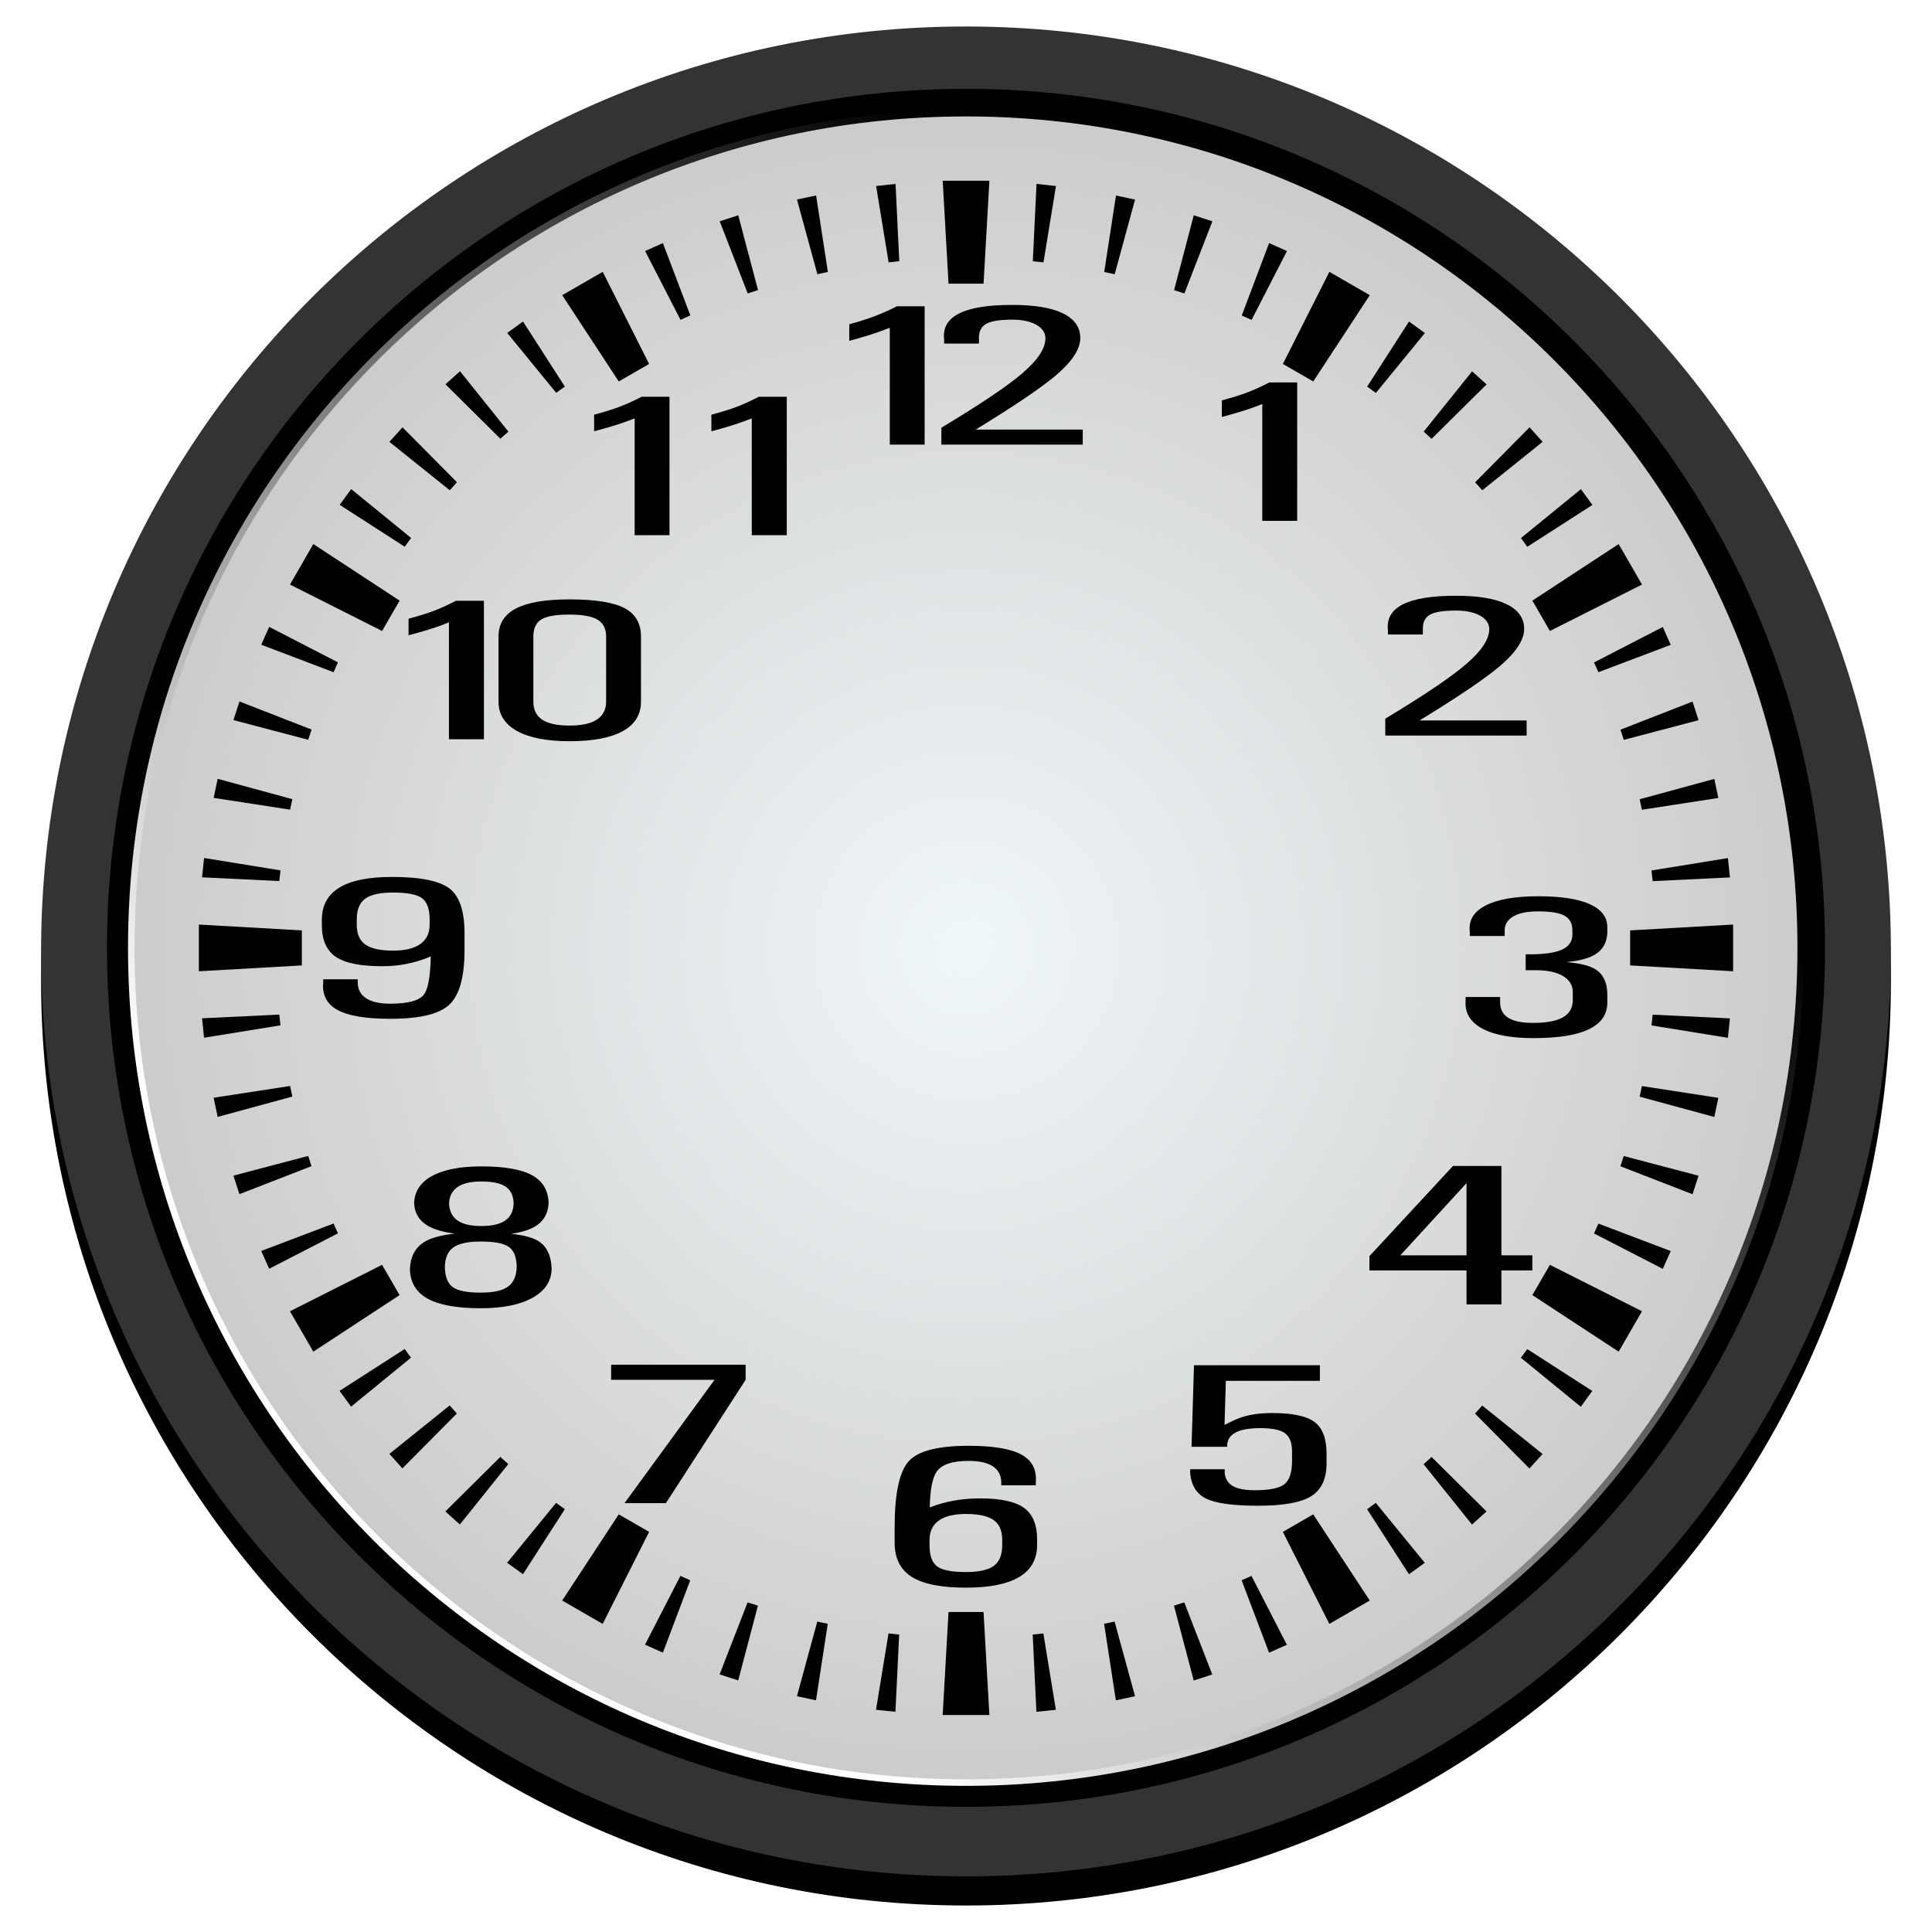
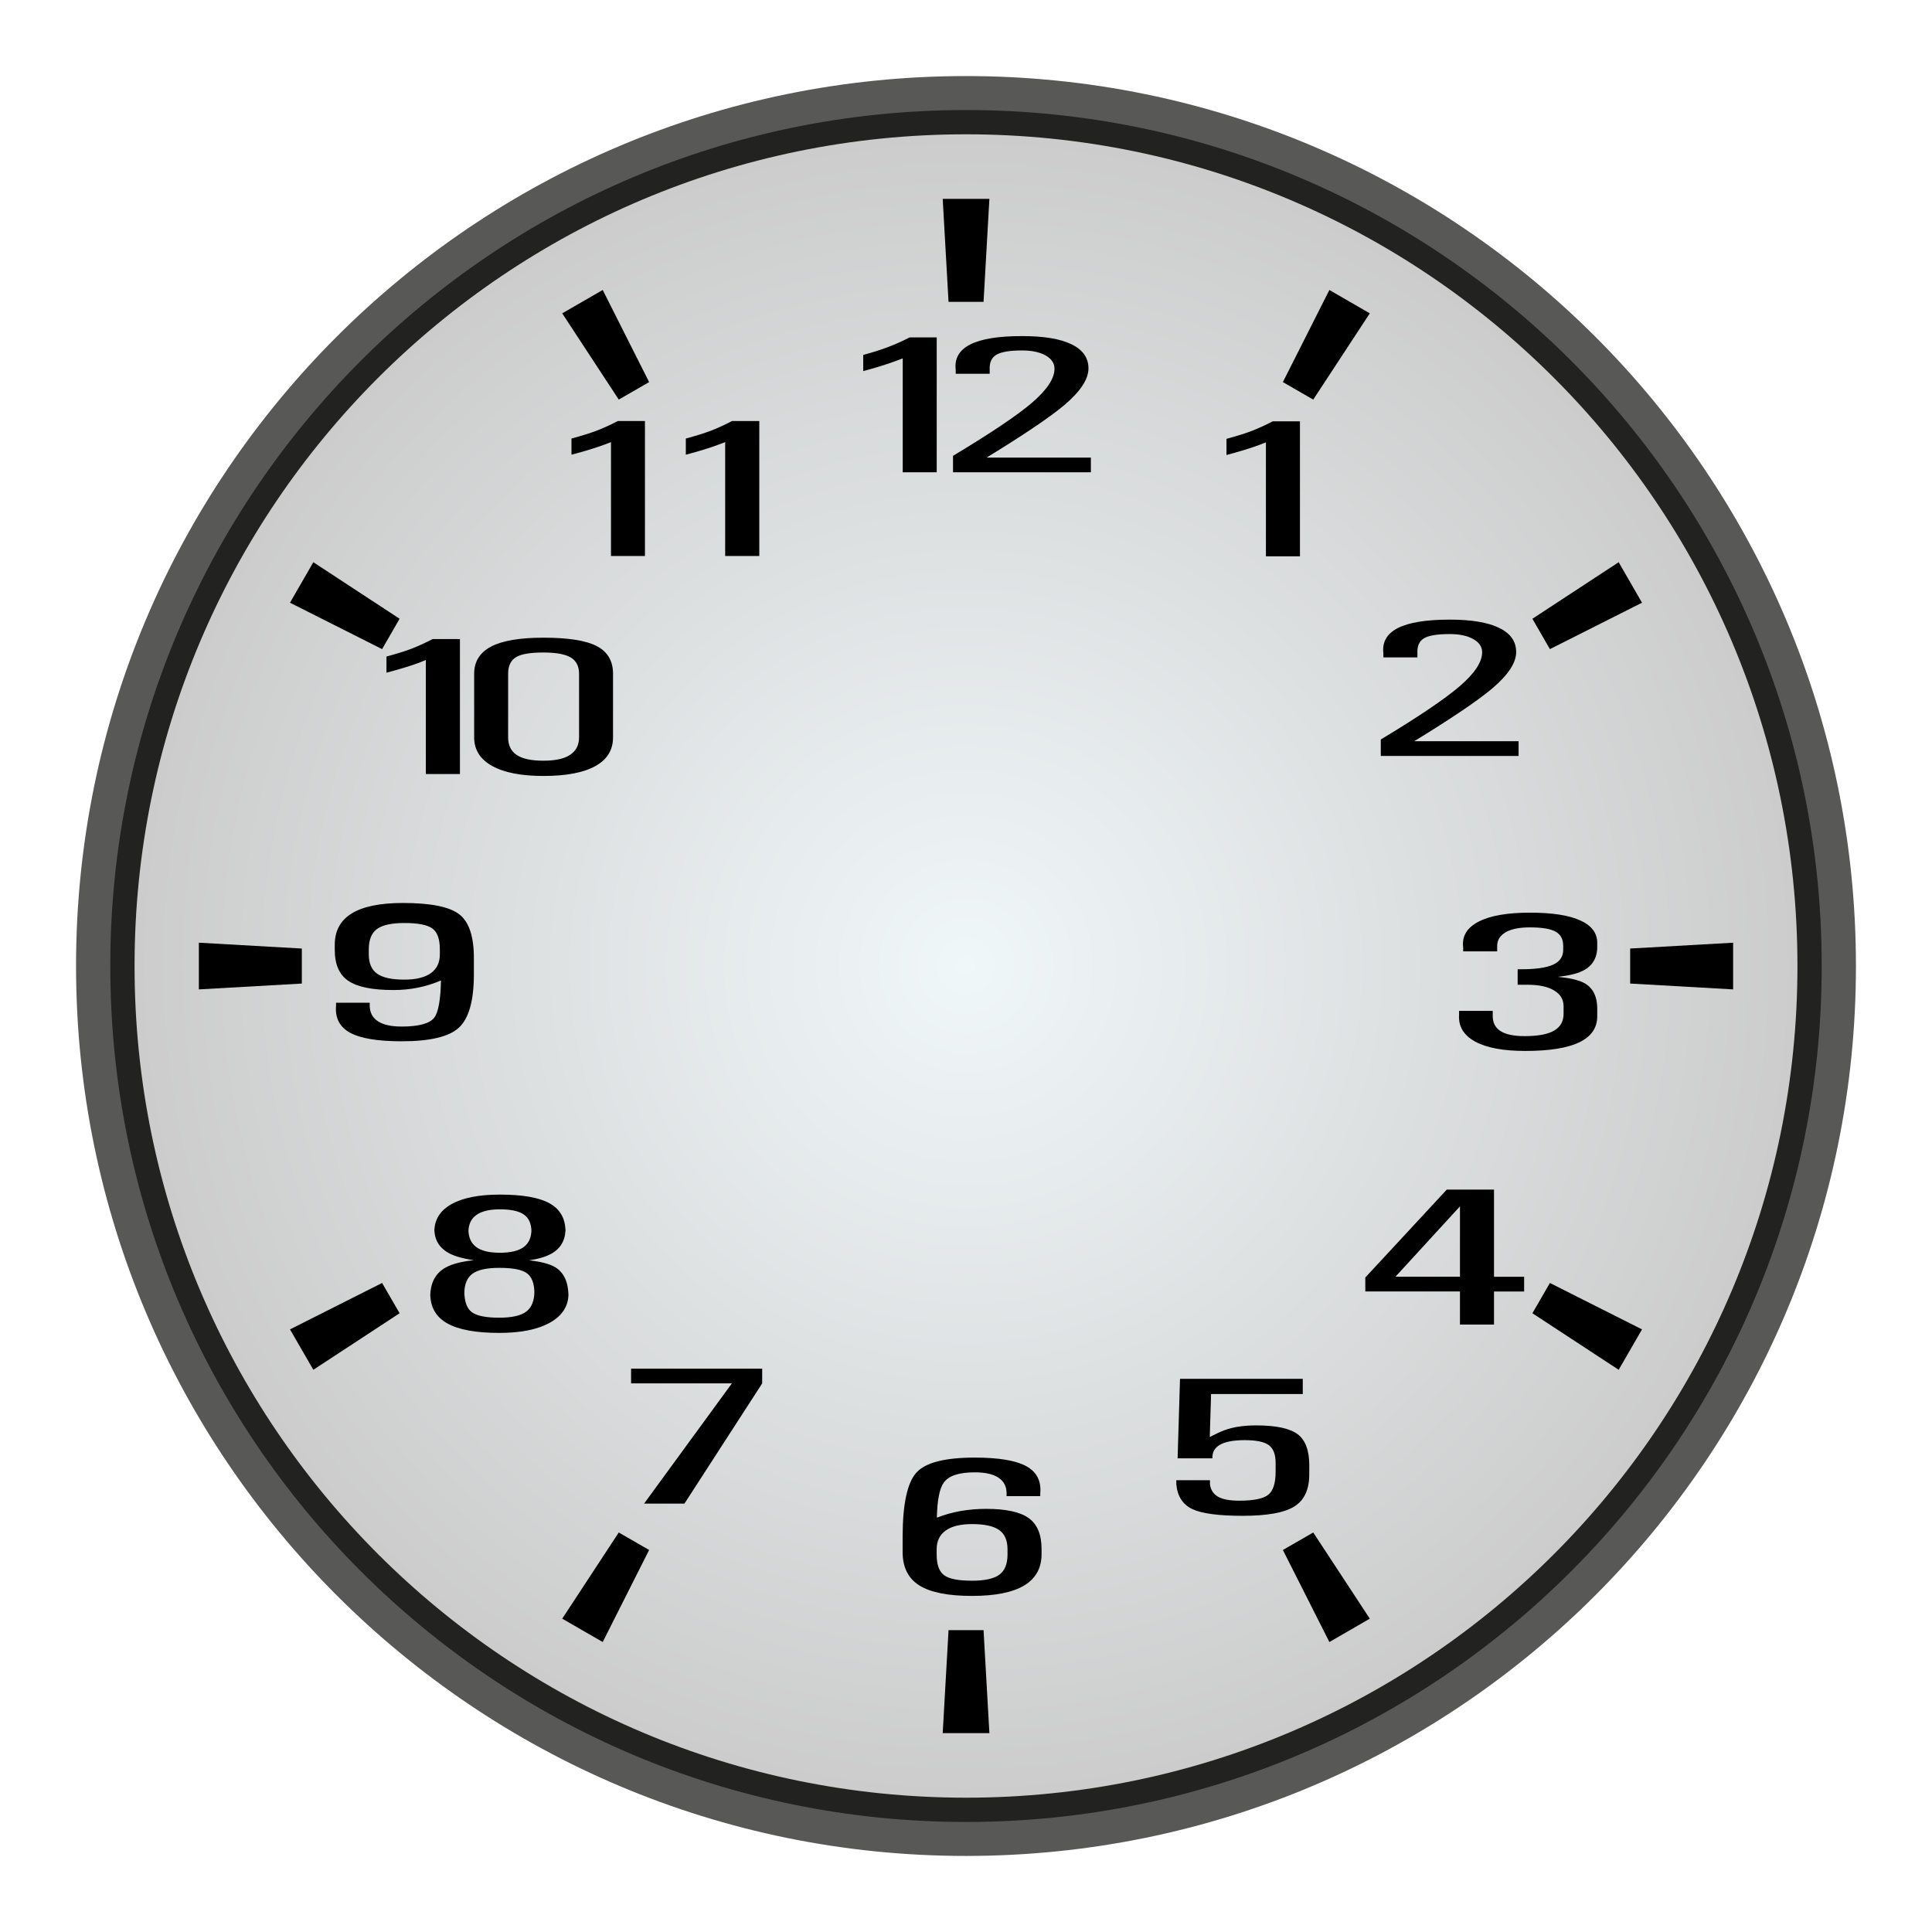
- <svg xmlns="http://www.w3.org/2000/svg" xmlns:xlink="http://www.w3.org/1999/xlink" width="400" height="400" id="svg2" version="1.0">
-   <defs id="defs4">
-     <linearGradient id="linearGradient3357">
-       <stop style="stop-color:#ffffff;stop-opacity:1;" offset="0" id="stop3359" />
-       <stop style="stop-color:#ffffff;stop-opacity:0;" offset="1" id="stop3361" />
-     </linearGradient>
-     <linearGradient id="linearGradient3342">
-       <stop style="stop-color:#ffffff;stop-opacity:1;" offset="0" id="stop3344" />
-       <stop style="stop-color:#ffffff;stop-opacity:0;" offset="1" id="stop3346" />
-     </linearGradient>
-     <linearGradient id="linearGradient3223">
-       <stop style="stop-color:#ffffff;stop-opacity:1;" offset="0" id="stop3225" />
-       <stop style="stop-color:#ffffff;stop-opacity:0;" offset="1" id="stop3227" />
-     </linearGradient>
-     <linearGradient id="linearGradient3961">
-       <stop id="stop3965" offset="0" style="stop-color:#f0f7f9;stop-opacity:1;" />
-       <stop id="stop3963" offset="1" style="stop-color:#cccccc;stop-opacity:1;" />
-     </linearGradient>
-     <linearGradient id="linearGradient3135">
-       <stop style="stop-color:#ffffff;stop-opacity:1;" offset="0" id="stop3137" />
-       <stop style="stop-color:#ffffff;stop-opacity:0;" offset="1" id="stop3139" />
-     </linearGradient>
-     <linearGradient id="linearGradient3121">
-       <stop style="stop-color:#ffffff;stop-opacity:1;" offset="0" id="stop3123" />
-       <stop style="stop-color:#ffffff;stop-opacity:0;" offset="1" id="stop3125" />
-     </linearGradient>
-     <linearGradient xlink:href="#linearGradient3121" id="linearGradient3127" x1="358.932" y1="516.564" x2="261.609" y2="185.899" gradientUnits="userSpaceOnUse" />
-     <linearGradient xlink:href="#linearGradient3135" id="linearGradient3141" x1="289.709" y1="191.532" x2="325.643" y2="295.891" gradientUnits="userSpaceOnUse" />
-     <radialGradient xlink:href="#linearGradient3961" id="radialGradient3967" cx="-485.714" cy="332.362" fx="-485.714" fy="332.362" r="262.857" gradientUnits="userSpaceOnUse" />
-     <radialGradient xlink:href="#linearGradient3961" id="radialGradient4039" gradientUnits="userSpaceOnUse" cx="-485.714" cy="332.362" fx="-485.714" fy="332.362" r="262.857" />
-     <linearGradient xlink:href="#linearGradient3135" id="linearGradient4041" gradientUnits="userSpaceOnUse" x1="289.709" y1="191.532" x2="325.643" y2="295.891" />
-     <linearGradient xlink:href="#linearGradient3121" id="linearGradient4043" gradientUnits="userSpaceOnUse" x1="358.932" y1="516.564" x2="261.609" y2="185.899" />
-     <linearGradient xlink:href="#linearGradient3223" id="linearGradient3229" x1="-485.714" y1="614.711" x2="-221.357" y2="332.362" gradientUnits="userSpaceOnUse" />
-     <radialGradient xlink:href="#linearGradient3357" id="radialGradient3401" gradientUnits="userSpaceOnUse" gradientTransform="matrix(-0.9921852,0.1247736,-7.5182612e-2,-0.5978435,-502.1992,415.8805)" cx="-260.009" cy="219.208" fx="-260.009" fy="219.208" r="37.016" />
-     <radialGradient xlink:href="#linearGradient3342" id="radialGradient3405" cx="-257.143" cy="352.996" fx="-257.143" fy="352.996" r="52.319" gradientUnits="userSpaceOnUse" gradientTransform="matrix(1.635702,-1.4126707e-2,8.6361586e-3,0.9999627,160.4177,-3.619418)" />
-     <linearGradient xlink:href="#linearGradient3223" id="linearGradient3457" gradientUnits="userSpaceOnUse" x1="-485.714" y1="614.711" x2="-221.357" y2="332.362" />
-     <radialGradient xlink:href="#linearGradient3961" id="radialGradient3459" gradientUnits="userSpaceOnUse" cx="-485.714" cy="332.362" fx="-485.714" fy="332.362" r="262.857" />
-     <radialGradient xlink:href="#linearGradient3342" id="radialGradient3461" gradientUnits="userSpaceOnUse" gradientTransform="matrix(1.635702,-1.4126707e-2,8.6361586e-3,0.9999627,160.4177,-3.619418)" cx="-257.143" cy="352.996" fx="-257.143" fy="352.996" r="52.319" />
-     <radialGradient xlink:href="#linearGradient3357" id="radialGradient3463" gradientUnits="userSpaceOnUse" gradientTransform="matrix(-0.9921852,0.1247736,-7.5182612e-2,-0.5978435,-502.1992,415.8805)" cx="-260.009" cy="219.208" fx="-260.009" fy="219.208" r="37.016" />
-     <linearGradient xlink:href="#linearGradient3135" id="linearGradient3465" gradientUnits="userSpaceOnUse" x1="289.709" y1="191.532" x2="325.643" y2="295.891" />
-     <linearGradient xlink:href="#linearGradient3121" id="linearGradient3467" gradientUnits="userSpaceOnUse" x1="358.932" y1="516.564" x2="261.609" y2="185.899" />
-     <linearGradient xlink:href="#linearGradient3223" id="linearGradient2582" gradientUnits="userSpaceOnUse" x1="-485.714" y1="614.711" x2="-221.357" y2="332.362" />
-     <radialGradient xlink:href="#linearGradient3961" id="radialGradient2584" gradientUnits="userSpaceOnUse" cx="-485.714" cy="332.362" fx="-485.714" fy="332.362" r="262.857" />
-     <radialGradient xlink:href="#linearGradient3342" id="radialGradient2586" gradientUnits="userSpaceOnUse" gradientTransform="matrix(1.635702,-1.4126707e-2,8.6361586e-3,0.9999627,160.4177,-3.619418)" cx="-257.143" cy="352.996" fx="-257.143" fy="352.996" r="52.319" />
-     <radialGradient xlink:href="#linearGradient3357" id="radialGradient2588" gradientUnits="userSpaceOnUse" gradientTransform="matrix(-0.9921852,0.1247736,-7.5182612e-2,-0.5978435,-502.1992,415.8805)" cx="-260.009" cy="219.208" fx="-260.009" fy="219.208" r="37.016" />
-     <linearGradient xlink:href="#linearGradient3135" id="linearGradient2594" gradientUnits="userSpaceOnUse" x1="289.709" y1="191.532" x2="325.643" y2="295.891" />
-     <linearGradient xlink:href="#linearGradient3121" id="linearGradient2596" gradientUnits="userSpaceOnUse" x1="358.932" y1="516.564" x2="261.609" y2="185.899" />
-     <linearGradient xlink:href="#linearGradient3223" id="linearGradient2640" gradientUnits="userSpaceOnUse" x1="-485.714" y1="614.711" x2="-221.357" y2="332.362" />
-     <radialGradient xlink:href="#linearGradient3961" id="radialGradient2642" gradientUnits="userSpaceOnUse" cx="-485.714" cy="332.362" fx="-485.714" fy="332.362" r="262.857" />
-     <linearGradient xlink:href="#linearGradient3135" id="linearGradient2648" gradientUnits="userSpaceOnUse" x1="289.709" y1="191.532" x2="325.643" y2="295.891" />
-     <linearGradient xlink:href="#linearGradient3121" id="linearGradient2650" gradientUnits="userSpaceOnUse" x1="358.932" y1="516.564" x2="261.609" y2="185.899" />
-   </defs>
-   <g id="layer1" transform="translate(-278.3359,-412.89)" style="display:inline">
-     <path transform="matrix(0.7285133,0,0,0.7285133,832.1852,373.7786)" d="m -222.857,332.362 c 0,145.172 -117.685,262.857 -262.857,262.857 -145.172,0 -262.857,-117.685 -262.857,-262.857 0,-145.172 117.685,-262.857 262.857,-262.857 145.172,0 262.857,117.685 262.857,262.857 z" id="path3243" style="fill:#000000;fill-opacity:1;fill-rule:evenodd;stroke:none;stroke-width:3;marker:none;visibility:visible;display:inline;overflow:visible;filter:url(#filter3249);enable-background:accumulate" />
-     <path style="fill:#333333;fill-opacity:1;fill-rule:evenodd;stroke:none;stroke-width:3;marker:none;visibility:visible;display:inline;overflow:visible;enable-background:accumulate" id="path3951" d="m -222.857,332.362 c 0,145.172 -117.685,262.857 -262.857,262.857 -145.172,0 -262.857,-117.685 -262.857,-262.857 0,-145.172 117.685,-262.857 262.857,-262.857 145.172,0 262.857,117.685 262.857,262.857 z" transform="matrix(0.7285133,0,0,0.7285133,832.1852,367.7409)" />
-     <path transform="matrix(0.676594,0,0,0.676594,806.9673,384.2592)" d="m -222.857,332.362 c 0,145.172 -117.685,262.857 -262.857,262.857 -145.172,0 -262.857,-117.685 -262.857,-262.857 0,-145.172 117.685,-262.857 262.857,-262.857 145.172,0 262.857,117.685 262.857,262.857 z" id="path3949" style="fill:#000000;fill-opacity:1;fill-rule:evenodd;stroke:none;stroke-width:3;marker:none;visibility:visible;display:inline;overflow:visible;filter:url(#filter3957);enable-background:accumulate" />
-     <path transform="matrix(0.6548818,0,0,0.6548818,796.4216,391.4794)" d="m -222.857,332.362 c 0,145.172 -117.685,262.857 -262.857,262.857 -145.172,0 -262.857,-117.685 -262.857,-262.857 0,-145.172 117.685,-262.857 262.857,-262.857 145.172,0 262.857,117.685 262.857,262.857 z" id="path2451" style="fill:none;stroke:url(#linearGradient2640);stroke-width:4.141;stroke-linecap:round;stroke-linejoin:miter;stroke-miterlimit:4;stroke-opacity:1;stroke-dasharray:none;stroke-dashoffset:0;marker:none;visibility:visible;display:inline;overflow:visible;filter:url(#filter3239);enable-background:accumulate" />
-     <path style="fill:url(#radialGradient2642);fill-opacity:1;fill-rule:evenodd;stroke:none;stroke-width:3;marker:none;visibility:visible;display:inline;overflow:visible;enable-background:accumulate" id="path2383" d="m -222.857,332.362 c 0,145.172 -117.685,262.857 -262.857,262.857 -145.172,0 -262.857,-117.685 -262.857,-262.857 0,-145.172 117.685,-262.857 262.857,-262.857 145.172,0 262.857,117.685 262.857,262.857 z" transform="matrix(0.6548818,0,0,0.6548818,796.4216,391.4794)" />
-     <path style="fill:#000000;fill-opacity:1;fill-rule:evenodd;stroke:none" d="m 473.512,450.307 1.208,21.318 7.251,0 1.208,-21.318 -9.668,0 z m -9.762,0.661 -4.022,0.434 2.587,15.804 2.209,-0.227 -0.774,-16.012 z m 29.191,0 -0.774,16.012 2.209,0.227 2.587,-15.804 -4.022,-0.434 z m -45.638,2.398 -3.965,0.831 4.23,15.464 2.171,-0.472 -2.436,-15.823 z m 62.084,0 -2.436,15.842 2.171,0.453 4.211,-15.445 -3.946,-0.85 z m -78.209,4.097 -3.833,1.246 5.797,14.936 2.134,-0.699 -4.097,-15.483 z m 94.315,0 -4.078,15.502 2.134,0.68 5.797,-14.936 -3.852,-1.246 z m -109.911,5.759 -3.682,1.643 7.326,14.237 2.039,-0.906 -5.683,-14.973 z m 125.508,0 -5.665,14.992 2.039,0.906 7.326,-14.256 -3.701,-1.643 z m -137.97,5.948 -8.384,4.834 11.707,17.862 6.288,-3.625 -9.611,-19.071 z m 150.451,0 -9.63,19.071 6.288,3.625 11.707,-17.862 -8.365,-4.834 z m -166.954,10.291 -3.267,2.36 10.14,12.405 1.794,-1.303 -8.667,-13.463 z m 183.437,0 -8.667,13.482 1.813,1.303 10.14,-12.405 -3.285,-2.379 z m -196.485,10.291 -3.002,2.7 11.367,11.272 1.662,-1.473 -10.026,-12.5 z m 209.551,0.019 -10.026,12.481 1.643,1.492 11.386,-11.272 -3.002,-2.7 z m -221.447,11.593 -2.719,3.002 12.5,10.026 1.492,-1.662 -11.272,-11.367 z m 233.342,0 -11.272,11.386 1.492,1.643 12.481,-10.026 -2.7,-3.002 z m -243.973,12.783 -2.379,3.267 13.463,8.667 1.322,-1.813 -12.405,-10.121 z m 254.603,0.019 -12.405,10.121 1.303,1.813 13.482,-8.667 -2.379,-3.267 z m -262.439,11.367 -4.834,8.384 19.071,9.611 3.625,-6.288 -17.862,-11.707 z m 270.256,0 -17.862,11.707 3.625,6.288 19.071,-9.611 -4.834,-8.384 z m -279.395,17.145 -1.643,3.701 14.973,5.683 0.906,-2.039 -14.237,-7.345 z m 288.534,0.019 -14.237,7.345 0.906,2.02 14.973,-5.665 -1.643,-3.701 z m -294.689,15.427 -1.246,3.852 15.483,4.078 0.699,-2.115 -14.936,-5.816 z m 300.845,0.019 -14.917,5.816 0.68,2.115 15.483,-4.078 -1.246,-3.852 z m -305.358,15.993 -0.831,3.946 15.823,2.436 0.472,-2.171 -15.464,-4.211 z m 309.87,0.019 -15.464,4.211 0.472,2.171 15.823,-2.436 -0.831,-3.946 z m -312.684,16.371 -0.415,4.003 15.993,0.774 0.245,-2.209 -15.823,-2.568 z m 315.497,0.019 -15.823,2.568 0.245,2.209 15.993,-0.774 -0.415,-4.003 z m -316.574,13.765 0,9.668 21.318,-1.208 0,-7.251 -21.318,-1.208 z m 317.65,0 -21.318,1.208 0,7.251 21.318,1.208 0,-9.668 z m -300.996,18.636 -15.993,0.774 0.415,4.022 15.823,-2.568 -0.245,-2.228 z m 284.342,0.019 -0.245,2.228 15.823,2.568 0.415,-4.022 -15.993,-0.774 z m -282.114,14.766 -15.823,2.436 0.831,3.965 15.464,-4.211 -0.472,-2.19 z m 279.886,0.019 -0.472,2.19 15.464,4.211 0.831,-3.965 -15.823,-2.436 z m -276.129,14.464 -15.483,4.078 1.246,3.833 14.917,-5.797 -0.68,-2.115 z m 272.371,0.019 -0.699,2.115 14.936,5.797 1.246,-3.833 -15.483,-4.078 z m -267.122,13.973 -14.973,5.683 1.643,3.682 14.237,-7.326 -0.906,-2.039 z m 261.873,0.019 -0.906,2.039 14.237,7.326 1.643,-3.682 -14.973,-5.683 z m -251.828,8.535 -19.071,9.611 4.834,8.365 17.862,-11.707 -3.625,-6.269 z m 241.782,0 -3.625,6.269 17.862,11.707 4.834,-8.365 -19.071,-9.611 z m -237.1,17.428 -13.482,8.667 2.379,3.267 12.405,-10.14 -1.303,-1.794 z m 232.417,0.019 -1.322,1.794 12.405,10.14 2.379,-3.267 -13.463,-8.667 z m -223.108,11.669 -12.481,10.026 2.7,3.002 11.272,-11.367 -1.492,-1.662 z m 213.781,0.019 -1.492,1.662 11.272,11.367 2.719,-3.002 -12.5,-10.026 z m -203.282,10.63 -11.386,11.291 3.002,2.7 10.026,-12.5 -1.643,-1.492 z m 192.803,0.019 -1.662,1.492 10.026,12.5 3.002,-2.719 -11.367,-11.272 z m -181.266,9.498 -10.14,12.405 3.285,2.36 8.667,-13.463 -1.813,-1.303 z m 169.71,0 -1.794,1.322 8.667,13.463 3.267,-2.379 -10.14,-12.405 z m -156.738,2.379 -11.707,17.843 8.384,4.834 9.611,-19.052 -6.288,-3.625 z m 143.785,0 -6.288,3.625 9.63,19.052 8.365,-4.834 -11.707,-17.843 z m -131.021,12.745 -7.326,14.237 3.701,1.643 5.665,-14.973 -2.039,-0.906 z m 118.238,0 -2.039,0.906 5.683,14.992 3.682,-1.643 -7.326,-14.256 z m -104.322,5.476 -5.797,14.917 3.852,1.246 4.078,-15.483 -2.134,-0.68 z m 90.406,0 -2.134,0.68 4.097,15.502 3.833,-1.246 -5.797,-14.936 z m -48.81,2.001 -1.208,21.318 9.668,0 -1.208,-21.318 -7.251,0 z m -27.171,1.983 -4.211,15.445 3.946,0.85 2.436,-15.842 -2.171,-0.453 z m 61.555,0 -2.171,0.453 2.436,15.842 3.965,-0.85 -4.23,-15.445 z m -46.808,2.455 -2.587,15.804 4.022,0.415 0.774,-15.993 -2.209,-0.227 z m 32.061,0 -2.209,0.227 0.774,15.993 4.022,-0.415 -2.587,-15.804 z" id="path2385" />
-     <path style="font-size:57.037px;font-style:normal;font-variant:normal;font-weight:normal;font-stretch:normal;text-align:center;text-anchor:middle;fill:#000000;fill-opacity:1;stroke:none;font-family:Univers Condensed;-inkscape-font-specification:'Univers Condensed,'" d="m 359.152,623.823 c -5.055,0 -8.695,-0.606 -10.92,-1.818 -2.225,-1.212 -3.219,-3.138 -2.982,-5.779 l 0,-0.589 7.148,0 0,0.589 c -3e-5,1.462 0.573,2.573 1.718,3.331 1.145,0.758 2.824,1.137 5.035,1.137 3.712,0 6.042,-0.65 6.99,-1.95 0.843,-1.165 1.303,-3.778 1.382,-7.84 l 0,0 c -3.186,1.368 -6.556,2.045 -10.11,2.031 -4.476,0 -7.668,-0.653 -9.577,-1.96 -1.909,-1.307 -2.863,-3.49 -2.863,-6.551 l 0,-1.097 c -1e-5,-2.965 1.205,-5.186 3.614,-6.662 2.409,-1.476 6.036,-2.214 10.88,-2.214 5.924,5e-5 9.919,0.813 11.986,2.437 2.067,1.625 3.087,4.773 3.061,9.445 l 0,3.433 c -0.026,5.525 -1.093,9.249 -3.199,11.171 -2.08,1.923 -6.135,2.884 -12.164,2.884 l 0,0 z m 8.136,-20.576 c -1e-5,-2.153 -0.527,-3.619 -1.58,-4.397 -1.053,-0.779 -3.041,-1.168 -5.964,-1.168 -2.712,3e-5 -4.647,0.427 -5.806,1.28 -1.158,0.853 -1.738,2.282 -1.738,4.286 l 0,1.097 c -1e-5,1.896 0.592,3.263 1.777,4.103 1.185,0.84 3.107,1.259 5.766,1.259 2.475,0 4.351,-0.457 5.628,-1.371 1.277,-0.914 1.915,-2.244 1.915,-3.991 l 0,-1.097 z" id="text3054" />
-     <path style="font-size:29.281px;font-style:normal;font-variant:normal;font-weight:normal;font-stretch:normal;text-align:center;text-anchor:middle;fill:#000000;fill-opacity:1;stroke:none;font-family:Univers Condensed;-inkscape-font-specification:'Univers Condensed,'" d="m 603.886,605.52 c -3e-5,-1.422 -0.54,-2.434 -1.619,-3.037 -1.08,-0.603 -2.896,-0.904 -5.45,-0.904 -2.317,1e-5 -4.074,0.369 -5.272,1.107 -1.198,0.738 -1.757,1.784 -1.678,3.138 l 0,0.853 -7.227,0 0,-0.853 c -0.29,-2.356 0.796,-4.174 3.258,-5.454 2.462,-1.28 6.115,-1.919 10.959,-1.919 4.66,2e-5 8.201,0.545 10.624,1.635 2.422,1.09 3.633,2.685 3.633,4.783 l 0,0.833 c -3e-5,2.437 -1.066,4.157 -3.199,5.159 -1.211,0.582 -2.949,0.989 -5.213,1.219 l 0,0 c 2.449,0.23 4.252,0.63 5.411,1.198 2.001,0.961 3.001,2.83 3.002,5.606 l 0,1.584 c -3e-5,2.451 -1.27,4.289 -3.811,5.515 -2.541,1.225 -6.365,1.838 -11.473,1.838 -4.66,0 -8.208,-0.664 -10.644,-1.991 -2.435,-1.327 -3.574,-3.216 -3.416,-5.667 l 0,-0.853 7.148,0 0,0.853 c -0.053,1.53 0.481,2.664 1.599,3.402 1.119,0.738 2.85,1.107 5.193,1.107 2.817,0 4.897,-0.389 6.24,-1.168 1.343,-0.779 2.014,-1.974 2.014,-3.585 l 0,-1.584 c -3e-5,-1.435 -0.671,-2.556 -2.014,-3.362 -1.343,-0.806 -3.212,-1.209 -5.608,-1.209 l -2.133,0 0,-3.29 0.75,0 c 3.107,10e-6 5.371,-0.328 6.793,-0.985 1.422,-0.657 2.133,-1.703 2.133,-3.138 l 0,-0.833 z" id="text3058" />
-     <path style="font-size:57.037px;font-style:normal;font-variant:normal;font-weight:normal;font-stretch:normal;text-align:center;text-anchor:middle;fill:#000000;fill-opacity:1;stroke:none;font-family:Univers Condensed;-inkscape-font-specification:'Univers Condensed,'" d="m 487.886,476.021 c -5.003,3e-5 -8.653,0.588 -10.996,1.78 -2.343,1.192 -3.372,2.974 -3.083,5.371 l 0,0.858 7.214,0 0,-0.858 c -0.079,-1.53 0.398,-2.575 1.398,-3.178 1,-0.603 2.807,-0.922 5.466,-0.922 2.054,10e-6 3.726,0.345 4.99,1.049 1.264,0.704 1.907,1.664 1.907,2.828 -10e-6,2.072 -1.576,4.461 -4.735,7.182 -3.16,2.722 -8.782,6.48 -16.812,11.314 l 0,1.748 0,1.748 29.27,0 0,-3.115 -22.151,0 c 7.978,-4.888 13.504,-8.614 16.558,-11.187 3.396,-2.884 5.085,-5.48 5.085,-7.754 -2e-5,-2.248 -1.195,-3.952 -3.591,-5.117 -2.396,-1.178 -5.912,-1.748 -10.519,-1.748 z m -23.867,0.286 c -1.685,0.867 -3.245,1.538 -4.64,2.066 -1.369,0.515 -3.106,1.084 -5.212,1.653 l 0,3.432 c 2.817,-0.745 5.143,-1.484 6.96,-2.161 l 1.43,-0.54 0,24.185 3.623,0 3.591,0 0,-28.634 -5.752,0 z" id="path3256" />
-     <path style="font-size:57.037px;font-style:normal;font-variant:normal;font-weight:normal;font-stretch:normal;text-align:center;text-anchor:middle;fill:#000000;fill-opacity:1;stroke:none;font-family:Univers Condensed;-inkscape-font-specification:'Univers Condensed,'" d="m 478.882,712.225 c 5.055,6e-5 8.695,0.606 10.92,1.818 2.225,1.212 3.219,3.138 2.982,5.779 l 0,0.589 -7.148,0 0,-0.589 c -3e-5,-1.462 -0.573,-2.573 -1.718,-3.331 -1.145,-0.758 -2.824,-1.137 -5.035,-1.137 -3.37,0 -5.569,0.731 -6.595,2.194 -0.895,1.259 -1.382,3.737 -1.461,7.434 l 0,0 c 3.186,-1.246 6.661,-1.869 10.426,-1.869 4.239,0 7.267,0.653 9.084,1.96 1.817,1.307 2.725,3.49 2.725,6.551 l 0,1.097 c -3e-5,2.966 -1.231,5.186 -3.693,6.662 -2.462,1.476 -6.154,2.214 -11.078,2.214 -5.108,0 -8.84,-0.745 -11.196,-2.234 -2.356,-1.49 -3.535,-3.846 -3.535,-7.068 l 0,-3.433 c 0.026,-6.879 1.014,-11.374 2.962,-13.487 1.922,-2.099 6.043,-3.148 12.361,-3.148 l 0,0 z m -8.096,20.576 c -10e-6,2.153 0.527,3.619 1.58,4.397 1.053,0.779 3.028,1.168 5.924,1.168 2.712,0 4.647,-0.427 5.806,-1.28 1.158,-0.853 1.738,-2.282 1.738,-4.286 l 0,-1.097 c -4e-5,-1.896 -0.592,-3.263 -1.777,-4.103 -1.185,-0.84 -3.107,-1.259 -5.766,-1.259 -2.449,8e-5 -4.311,0.457 -5.588,1.371 -1.277,0.914 -1.915,2.244 -1.915,3.991 l 0,1.097 z" id="text3050" />
-     <path style="font-size:57.037px;font-style:normal;font-variant:normal;font-weight:normal;font-stretch:normal;text-align:center;text-anchor:middle;fill:#000000;fill-opacity:1;stroke:none;font-family:Univers Condensed;-inkscape-font-specification:'Univers Condensed,'" d="m 411.194,495.032 c -1.685,0.867 -3.245,1.569 -4.64,2.098 -1.369,0.515 -3.106,1.052 -5.212,1.621 l 0,3.432 c 2.817,-0.745 5.143,-1.452 6.96,-2.129 l 1.43,-0.54 0,24.185 3.623,0 3.591,0 0,-28.666 -5.752,0 z m 24.249,0 c -1.685,0.867 -3.213,1.569 -4.608,2.098 -1.369,0.515 -3.106,1.052 -5.212,1.621 l 0,3.432 c 2.817,-0.745 5.111,-1.452 6.928,-2.129 l 1.43,-0.54 0,24.185 3.623,0 3.623,0 0,-28.666 -5.784,0 z" id="path3310" />
-     <path style="font-size:57.037px;font-style:normal;font-variant:normal;font-weight:normal;font-stretch:normal;text-align:center;text-anchor:middle;fill:#000000;fill-opacity:1;stroke:none;font-family:Univers Condensed;-inkscape-font-specification:'Univers Condensed,'" d="m 396.262,536.988 c -5.003,10e-6 -8.682,0.623 -11.091,1.875 -2.409,1.253 -3.623,3.184 -3.623,5.784 l 0,13.507 c -2e-5,2.627 1.26,4.648 3.814,6.07 2.554,1.422 6.188,2.129 10.901,2.129 4.818,0 8.513,-0.703 11.028,-2.098 2.514,-1.395 3.75,-3.421 3.75,-6.102 l 0,-13.507 c -6e-5,-2.708 -1.147,-4.681 -3.464,-5.879 -2.317,-1.198 -6.101,-1.78 -11.314,-1.78 z m -23.518,0.286 c -1.685,0.867 -3.213,1.569 -4.608,2.098 -1.369,0.515 -3.106,1.052 -5.212,1.621 l 0,3.432 c 2.817,-0.745 5.143,-1.452 6.96,-2.129 l 1.398,-0.572 0,24.217 3.655,0 3.591,0 0,-28.666 -5.784,0 z m 23.518,2.86 c 2.659,2e-5 4.599,0.345 5.784,1.049 1.185,0.704 1.78,1.866 1.78,3.464 l 0,13.507 c -4e-5,1.625 -0.63,2.872 -1.907,3.718 -1.277,0.846 -3.182,1.239 -5.657,1.239 -2.554,0 -4.433,-0.395 -5.657,-1.208 -1.224,-0.812 -1.843,-2.057 -1.843,-3.75 l 0,-13.507 c -2e-5,-1.679 0.579,-2.864 1.684,-3.528 1.106,-0.663 3.025,-0.985 5.816,-0.985 z" id="path3318" />
-     <path style="font-size:29.281px;font-style:normal;font-variant:normal;font-weight:normal;font-stretch:normal;text-align:center;text-anchor:middle;fill:#000000;fill-opacity:1;stroke:none;font-family:Univers Condensed;-inkscape-font-specification:'Univers Condensed,'" d="m 384.176,668.33 0,0 c 2.422,0.271 4.213,0.724 5.371,1.361 2.001,1.097 3.001,3.216 3.002,6.358 l 0,-0.609 c -6e-5,2.6 -1.297,4.634 -3.89,6.104 -2.593,1.469 -6.194,2.204 -10.802,2.204 -4.976,-2e-5 -8.662,-0.677 -11.058,-2.031 -2.396,-1.354 -3.594,-3.446 -3.594,-6.276 l 0,0.609 c 0,-2.938 1.106,-5.01 3.317,-6.215 1.369,-0.745 3.344,-1.253 5.924,-1.523 l 0,0 c -2.106,-0.298 -3.791,-0.758 -5.055,-1.381 -2.212,-1.11 -3.317,-2.871 -3.317,-5.281 l 0,0.569 c 0,-2.505 1.205,-4.438 3.614,-5.799 2.409,-1.361 5.838,-2.041 10.288,-2.041 4.845,3e-5 8.379,0.626 10.604,1.879 2.225,1.253 3.337,3.24 3.337,5.961 l 0,-0.569 c -3e-5,2.41 -1.014,4.177 -3.041,5.301 -1.185,0.65 -2.751,1.11 -4.7,1.381 l 0,0 z m -6.201,-1.605 c 2.291,10e-6 3.982,-0.406 5.075,-1.219 1.093,-0.812 1.639,-2.065 1.639,-3.758 l 0,0.569 c -2e-5,-1.706 -0.527,-2.935 -1.58,-3.687 -1.053,-0.751 -2.765,-1.127 -5.134,-1.127 -2.212,3e-5 -3.877,0.403 -4.996,1.209 -1.119,0.806 -1.678,2.007 -1.678,3.605 l 0,-0.569 c -3e-5,1.693 0.553,2.945 1.659,3.758 1.079,0.812 2.751,1.219 5.016,1.219 l 0,0 z m -0.118,3.209 c -2.686,2e-5 -4.594,0.423 -5.727,1.27 -1.132,0.846 -1.698,2.258 -1.698,4.235 l 0,-0.609 c 0,2.194 0.52,3.69 1.56,4.489 1.04,0.799 2.995,1.198 5.865,1.198 2.686,2e-5 4.601,-0.437 5.746,-1.31 1.145,-0.873 1.718,-2.332 1.718,-4.377 l 0,0.609 c -3e-5,-2.126 -0.527,-3.575 -1.58,-4.347 -1.027,-0.772 -2.988,-1.158 -5.885,-1.158 l 0,0 z" id="text3283" />
-     <path style="font-size:29.281px;font-style:normal;font-variant:normal;font-weight:normal;font-stretch:normal;text-align:center;text-anchor:middle;fill:#000000;fill-opacity:1;stroke:none;font-family:Univers Condensed;-inkscape-font-specification:'Univers Condensed,'" d="m 407.634,724.099 18.641,-25.532 0,0 -21.406,0 0,-3.128 27.843,0 0,1.564 0,1.564 -16.508,25.532 -8.57,0 z" id="text3287" />
-     <path style="font-size:29.281px;font-style:normal;font-variant:normal;font-weight:normal;font-stretch:normal;text-align:center;text-anchor:middle;fill:#000000;fill-opacity:1;stroke:none;font-family:Univers Condensed;-inkscape-font-specification:'Univers Condensed,'" d="m 552.988,715.822 c -3e-5,3.236 -1.06,5.515 -3.179,6.835 -2.12,1.32 -5.773,1.98 -10.959,1.98 -5.134,0 -8.708,-0.481 -10.723,-1.442 -2.014,-0.961 -3.14,-2.715 -3.377,-5.261 l 0,-0.853 7.148,0 0,0.853 c 0.158,1.205 0.731,2.089 1.718,2.651 0.987,0.562 2.482,0.843 4.483,0.843 3.054,0 5.108,-0.416 6.161,-1.249 1.053,-0.833 1.58,-2.454 1.58,-4.865 l 0,-1.909 c -3e-5,-1.801 -0.481,-3.057 -1.442,-3.768 -0.961,-0.711 -2.666,-1.066 -5.114,-1.066 -2.343,10e-6 -4.088,0.322 -5.233,0.965 -1.145,0.643 -1.692,1.608 -1.639,2.894 l -7.385,0 0.513,-16.879 0,0 26.066,0 0,3.23 -19.47,0 0,0 -0.276,9.12 0,0 c 1.237,-0.636 2.264,-1.11 3.081,-1.422 1.843,-0.691 4.094,-1.036 6.753,-1.036 4.213,2e-5 7.148,0.62 8.807,1.859 1.659,1.239 2.488,3.443 2.488,6.611 l 0,1.909 z" id="text3291" />
-     <path style="font-size:29.281px;font-style:normal;font-variant:normal;font-weight:normal;font-stretch:normal;text-align:center;text-anchor:middle;fill:#000000;fill-opacity:1;stroke:none;font-family:Univers Condensed;-inkscape-font-specification:'Univers Condensed,'" d="m 581.963,675.923 -20.102,0 0,-1.483 0,-1.483 17.298,-18.666 5.016,0 5.016,0 0,18.504 0,0 6.398,0 0,3.128 -6.398,0 0,0 0,7.028 -7.227,0 0,-7.028 0,0 z m 0,-3.128 0,0 0,-14.949 0,0 0,0 -13.704,14.949 0,0 13.704,0 z" id="text3295" />
-     <path style="font-size:29.281px;font-style:normal;font-variant:normal;font-weight:normal;font-stretch:normal;text-align:center;text-anchor:middle;fill:#000000;fill-opacity:1;stroke:none;font-family:Univers Condensed;-inkscape-font-specification:'Univers Condensed,'" d="m 593.896,543.118 c -2e-5,2.275 -1.698,4.854 -5.095,7.739 -3.054,2.573 -8.57,6.303 -16.548,11.192 l 0,0 22.156,0 0,3.128 -29.265,0 0,-1.747 0,-1.747 c 8.03,-4.834 13.625,-8.612 16.785,-11.334 3.159,-2.722 4.739,-5.119 4.739,-7.19 0,-1.165 -0.632,-2.099 -1.896,-2.803 -1.264,-0.704 -2.923,-1.056 -4.976,-1.056 -2.659,3e-5 -4.489,0.301 -5.49,0.904 -1.001,0.603 -1.461,1.669 -1.382,3.199 l 0,0.853 -7.227,0 0,-0.853 c -0.29,-2.397 0.737,-4.191 3.08,-5.383 2.343,-1.192 6.016,-1.787 11.019,-1.787 4.608,3e-5 8.109,0.589 10.505,1.767 2.396,1.165 3.594,2.871 3.594,5.119 l 0,0 z" id="text3299" />
-     <path style="font-size:29.281px;font-style:normal;font-variant:normal;font-weight:normal;font-stretch:normal;text-align:center;text-anchor:middle;fill:#000000;fill-opacity:1;stroke:none;font-family:Univers Condensed;-inkscape-font-specification:'Univers Condensed,'" d="m 539.678,520.73 0,-24.191 0,0 -1.422,0.548 c -1.817,0.677 -4.134,1.388 -6.951,2.133 l 0,-3.433 c 2.106,-0.569 3.844,-1.11 5.213,-1.625 1.395,-0.528 2.936,-1.225 4.621,-2.092 l 5.766,0 0,0 0,28.66 0,0 -3.594,0 -3.633,0 0,0 z" id="text3303" />
+ <svg xmlns="http://www.w3.org/2000/svg" version="1.1" id="svg2_copy" x="0px" y="0px" width="400px" height="400px" viewBox="0 0 400 400" enable-background="new 0 0 400 400" xml:space="preserve">
+   <defs>
+ 	
+ 	
+ 		</defs>
+   <g id="layer1_1_" transform="translate(-278.3359,-412.89)">
+     <path id="path3949_2_" fill="#585857" d="   M662.588,612.871c0.041,101.729-82.42,184.229-184.179,184.271c-101.759,0.04-184.284-82.394-184.326-184.123   c0-0.048,0-0.097,0-0.147c-0.021-101.728,82.455-184.212,184.214-184.233s184.269,82.429,184.29,184.158   C662.588,612.821,662.588,612.847,662.588,612.871z" />
+     <path id="path3949_1_" fill="#222221" d="   M655.501,612.872c0.039,97.846-79.25,177.197-177.096,177.237c-97.844,0.039-177.195-79.249-177.235-177.095   c0-0.046,0-0.093,0-0.142c-0.02-97.844,79.283-177.18,177.128-177.2c97.846-0.021,177.182,79.282,177.202,177.127   C655.501,612.824,655.501,612.848,655.501,612.872z" />
+     <radialGradient id="path2383_2_" cx="-143.231" cy="395.329" r="262.897" gradientTransform="matrix(0.6549 0 0 -0.6549 572.1354 871.7828)" gradientUnits="userSpaceOnUse">
+       <stop offset="0" style="stop-color:#F0F7F9" />
+       <stop offset="1" style="stop-color:#CCCCCC" />
+     </radialGradient>
+     <path id="path2383_1_" fill="url(#path2383_2_)" d="   M650.477,612.873c0.037,95.071-77.001,172.171-172.072,172.209c-95.07,0.038-172.171-77.001-172.209-172.071   c0-0.046,0-0.092,0-0.138c-0.02-95.07,77.034-172.156,172.104-172.176c95.071-0.02,172.156,77.034,172.177,172.104   C650.477,612.826,650.477,612.85,650.477,612.873L650.477,612.873z" />
+     <path id="path2385_1_" d="M473.512,454.065l1.208,21.317h7.25l1.209-21.317H473.512z    M403.121,472.928l-8.384,4.834l11.707,17.862l6.287-3.625L403.121,472.928z M553.57,472.928l-9.629,19.071l6.287,3.625   l11.707-17.862L553.57,472.928z M343.209,529.29l-4.834,8.384l19.07,9.611l3.626-6.288L343.209,529.29L343.209,529.29z    M613.465,529.29l-17.863,11.707l3.625,6.288l19.072-9.611L613.465,529.29z M319.511,608.066v9.668l21.317-1.209v-7.25   L319.511,608.066L319.511,608.066z M637.16,608.066l-21.316,1.208v7.25l21.316,1.209V608.066L637.16,608.066z M357.445,678.515   l-19.07,9.609l4.834,8.365l17.862-11.707L357.445,678.515L357.445,678.515z M599.227,678.515l-3.625,6.268l17.863,11.707   l4.834-8.365L599.227,678.515z M406.444,730.175l-11.707,17.844l8.384,4.834l9.61-19.053L406.444,730.175L406.444,730.175z    M550.229,730.175l-6.287,3.625l9.629,19.053l8.365-4.834L550.229,730.175z M474.72,750.398l-1.208,21.316h9.667l-1.209-21.316   H474.72z" />
+     <g id="g2533_1_" transform="matrix(1.320655,0,0,1.320655,-86.61286,-130.4933)">
+       <path id="text3054_1_" d="M339.288,574.693c-3.733,0-6.42-0.447-8.063-1.34    c-1.642-0.896-2.376-2.319-2.202-4.268v-0.435h5.278v0.435c0,1.08,0.423,1.899,1.269,2.459c0.846,0.559,2.085,0.839,3.718,0.839    c2.74,0,4.461-0.478,5.16-1.439c0.623-0.859,0.963-2.788,1.02-5.787l0,0c-2.351,1.009-4.839,1.508-7.464,1.5    c-3.304,0-5.661-0.482-7.071-1.448c-1.409-0.964-2.113-2.577-2.113-4.836v-0.809c0-2.19,0.889-3.83,2.668-4.92    c1.778-1.089,4.455-1.634,8.032-1.634c4.375,0,7.324,0.6,8.85,1.799c1.526,1.2,2.279,3.525,2.26,6.973v2.534    c-0.019,4.079-0.806,6.828-2.361,8.248c-1.536,1.42-4.529,2.13-8.981,2.13l0,0V574.693z M345.293,560.26    c0-1.59-0.389-2.672-1.167-3.247c-0.777-0.575-2.245-0.863-4.402-0.863c-2.002,0-3.431,0.315-4.287,0.945    c-0.855,0.629-1.282,1.685-1.282,3.164v0.809c0,1.4,0.437,2.409,1.312,3.028c0.875,0.621,2.294,0.93,4.257,0.93    c1.827,0,3.211-0.337,4.155-1.012c0.943-0.676,1.414-1.658,1.414-2.947V560.26L345.293,560.26z" />
+       <path id="text3058_1_" d="M521.404,559.744c0-1.049-0.398-1.797-1.195-2.242    c-0.796-0.445-2.138-0.667-4.024-0.667c-1.709,0-3.007,0.272-3.891,0.817c-0.885,0.545-1.298,1.317-1.24,2.317v0.63h-5.334v-0.63    c-0.215-1.74,0.588-3.081,2.405-4.026c1.817-0.944,4.513-1.417,8.089-1.417c3.441,0,6.055,0.402,7.843,1.207    c1.788,0.804,2.682,1.982,2.682,3.531v0.615c0,1.799-0.787,3.069-2.361,3.809c-0.895,0.429-2.178,0.729-3.849,0.899l0,0    c1.808,0.17,3.14,0.466,3.994,0.884c1.477,0.71,2.216,2.09,2.216,4.14v1.168c0,1.81-0.938,3.168-2.813,4.073    c-1.875,0.904-4.699,1.355-8.469,1.355c-3.441,0-6.06-0.488-7.858-1.469c-1.798-0.979-2.638-2.374-2.521-4.182v-0.63h5.277v0.63    c-0.04,1.13,0.354,1.967,1.18,2.511c0.827,0.544,2.105,0.816,3.833,0.816c2.081,0,3.616-0.285,4.608-0.862    c0.991-0.574,1.486-1.457,1.486-2.646v-1.17c0-1.06-0.495-1.887-1.486-2.482c-0.992-0.595-2.371-0.892-4.139-0.892h-1.575v-2.43    h0.554c2.294,0,3.965-0.242,5.014-0.727c1.05-0.485,1.574-1.257,1.574-2.317V559.744L521.404,559.744z" />
+       <path id="path3256_1_" d="M436.56,464.138c-3.691,0-6.387,0.434-8.116,1.314    c-1.73,0.88-2.49,2.196-2.276,3.966v0.633h5.326v-0.633c-0.058-1.13,0.295-1.902,1.034-2.347c0.738-0.445,2.072-0.68,4.033-0.68    c1.518,0,2.752,0.254,3.686,0.774c0.933,0.52,1.406,1.229,1.406,2.089c0,1.53-1.163,3.293-3.495,5.302    c-2.333,2.01-6.484,4.784-12.413,8.354v1.29v1.291h21.61v-2.3H431c5.89-3.609,9.97-6.36,12.224-8.259    c2.507-2.13,3.755-4.046,3.755-5.726c0-1.659-0.882-2.918-2.651-3.778C442.559,464.559,439.963,464.138,436.56,464.138z     M418.94,464.349c-1.244,0.64-2.396,1.136-3.427,1.525c-1.009,0.379-2.292,0.8-3.847,1.22v2.533    c2.081-0.55,3.797-1.096,5.138-1.595l1.057-0.399v17.856h2.675h2.652v-21.141H418.94z" />
+       <path id="text3050_1_" d="M429.157,639.957c3.731,0,6.42,0.448,8.062,1.343    c1.644,0.893,2.376,2.317,2.201,4.267v0.435h-5.277v-0.435c0-1.078-0.422-1.9-1.267-2.459c-0.845-0.561-2.085-0.84-3.718-0.84    c-2.488,0-4.111,0.538-4.869,1.619c-0.661,0.93-1.02,2.76-1.079,5.488l0,0c2.352-0.918,4.917-1.38,7.698-1.38    c3.129,0,5.364,0.482,6.705,1.448c1.341,0.964,2.011,2.576,2.011,4.836v0.809c0,2.189-0.907,3.829-2.725,4.92    c-1.817,1.088-4.545,1.634-8.178,1.634c-3.771,0-6.526-0.55-8.267-1.65c-1.738-1.1-2.61-2.839-2.61-5.218v-2.535    c0.02-5.079,0.748-8.397,2.187-9.957C421.449,640.732,424.492,639.957,429.157,639.957L429.157,639.957L429.157,639.957z     M423.179,655.149c0,1.59,0.39,2.672,1.166,3.246c0.777,0.575,2.235,0.864,4.375,0.864c2.001,0,3.43-0.315,4.286-0.945    c0.856-0.63,1.282-1.686,1.282-3.165v-0.809c0-1.399-0.437-2.409-1.311-3.03c-0.876-0.618-2.294-0.929-4.257-0.929    c-1.808,0-3.184,0.337-4.126,1.012c-0.944,0.674-1.415,1.659-1.415,2.948V655.149L423.179,655.149z" />
+       <path id="path3310_1_" d="M373.202,477.455c-1.244,0.639-2.394,1.158-3.425,1.548    c-1.01,0.38-2.292,0.778-3.847,1.197v2.534c2.079-0.549,3.796-1.072,5.138-1.573l1.055-0.398v17.854h2.675h2.651v-21.162H373.202    L373.202,477.455z M391.104,477.455c-1.244,0.639-2.372,1.158-3.401,1.548c-1.012,0.38-2.293,0.778-3.849,1.197v2.534    c2.08-0.549,3.773-1.072,5.116-1.573l1.055-0.398v17.854h2.675h2.675v-21.162H391.104z" />
+       <path id="path3318_1_" d="M361.535,511.42c-3.693,0-6.41,0.459-8.188,1.384    c-1.778,0.925-2.674,2.351-2.674,4.27v9.971c0,1.939,0.929,3.431,2.814,4.481c1.885,1.05,4.568,1.572,8.047,1.572    c3.557,0,6.284-0.519,8.141-1.548c1.855-1.029,2.769-2.525,2.769-4.504v-9.971c0-1.999-0.847-3.456-2.559-4.34    C368.176,511.85,365.383,511.42,361.535,511.42L361.535,511.42z M344.174,511.631c-1.244,0.64-2.371,1.159-3.401,1.549    c-1.012,0.38-2.293,0.777-3.848,1.196v2.534c2.079-0.55,3.796-1.072,5.138-1.572l1.033-0.422v17.877h2.698h2.65v-21.162H344.174    L344.174,511.631z M361.535,513.743c1.963,0,3.394,0.254,4.27,0.774c0.875,0.52,1.314,1.378,1.314,2.557v9.971    c0,1.199-0.465,2.119-1.409,2.745c-0.941,0.625-2.348,0.915-4.175,0.915c-1.886,0-3.271-0.291-4.176-0.891    c-0.904-0.599-1.361-1.519-1.361-2.768v-9.971c0-1.24,0.427-2.114,1.244-2.604C358.058,513.981,359.475,513.743,361.535,513.743    L361.535,513.743z" />
+       <path id="text3283_1_" d="M359.276,609.029L359.276,609.029c1.789,0.2,3.11,0.534,3.966,1.004    c1.477,0.809,2.215,2.375,2.215,4.694v-0.451c0,1.921-0.957,3.424-2.872,4.506c-1.914,1.086-4.573,1.628-7.974,1.628    c-3.673,0-6.395-0.5-8.163-1.5c-1.77-1.001-2.655-2.545-2.655-4.635v0.451c0-2.17,0.816-3.699,2.451-4.588    c1.009-0.552,2.467-0.924,4.373-1.124l0,0c-1.556-0.222-2.8-0.562-3.733-1.02c-1.633-0.821-2.449-2.121-2.449-3.9v0.422    c0-1.85,0.89-3.279,2.668-4.283c1.779-1.004,4.311-1.507,7.594-1.507c3.577,0,6.187,0.461,7.828,1.387    c1.643,0.924,2.465,2.393,2.465,4.403v-0.422c0,1.779-0.748,3.083-2.245,3.915C361.871,608.489,360.714,608.829,359.276,609.029    L359.276,609.029z M354.698,607.844c1.692,0,2.94-0.3,3.748-0.899c0.807-0.6,1.21-1.525,1.21-2.774v0.419    c0-1.257-0.389-2.167-1.167-2.72c-0.778-0.556-2.041-0.834-3.79-0.834c-1.631,0-2.861,0.299-3.687,0.893    c-0.827,0.596-1.239,1.483-1.239,2.661v-0.419c0,1.25,0.407,2.174,1.224,2.774C351.792,607.544,353.027,607.844,354.698,607.844    L354.698,607.844z M354.611,610.212c-1.982,0-3.392,0.314-4.228,0.939c-0.836,0.623-1.253,1.665-1.253,3.125v-0.448    c0,1.619,0.385,2.724,1.152,3.313c0.768,0.59,2.211,0.884,4.329,0.884c1.982,0,3.396-0.322,4.242-0.967    c0.845-0.643,1.268-1.721,1.268-3.23v0.448c0-1.571-0.388-2.637-1.165-3.209C358.197,610.499,356.749,610.212,354.611,610.212    L354.611,610.212L354.611,610.212z" />
+       <path id="text3287_1_" d="M377.313,647.17l13.761-18.846l0,0h-15.801v-2.31h20.555v1.154v1.156    L383.64,647.17H377.313z" />
+       <path id="text3291_1_" d="M481.595,642.576c0,2.39-0.782,4.071-2.347,5.046    c-1.564,0.975-4.261,1.463-8.09,1.463c-3.792,0-6.43-0.355-7.918-1.065c-1.486-0.71-2.317-2.004-2.492-3.884v-0.63h5.277v0.63    c0.116,0.887,0.54,1.542,1.269,1.957c0.729,0.413,1.832,0.621,3.309,0.621c2.255,0,3.771-0.308,4.55-0.923    c0.776-0.614,1.165-1.812,1.165-3.589v-1.411c0-1.33-0.355-2.258-1.064-2.782c-0.708-0.525-1.968-0.787-3.776-0.787    c-1.73,0-3.018,0.237-3.863,0.711c-0.846,0.475-1.25,1.189-1.21,2.138h-5.453l0.379-12.463l0,0h19.244v2.384H466.2l0,0    l-0.204,6.733l0,0c0.913-0.47,1.672-0.819,2.274-1.049c1.361-0.51,3.023-0.766,4.986-0.766c3.11,0,5.277,0.458,6.502,1.371    c1.225,0.917,1.837,2.544,1.837,4.883V642.576L481.595,642.576z" />
+       <path id="text3295_1_" d="M505.22,613.914h-14.842v-1.093v-1.096l12.772-13.78h3.703h3.702    v13.661l0,0h4.724v2.309h-4.724l0,0v5.189h-5.336V613.914L505.22,613.914L505.22,613.914z M505.22,611.605L505.22,611.605v-11.037    l0,0l0,0l-10.117,11.037l0,0H505.22z" />
+       <path id="text3299_1_" d="M514.031,513.673c0,1.68-1.256,3.585-3.762,5.713    c-2.254,1.9-6.327,4.654-12.217,8.263l0,0h16.357v2.309h-21.605v-1.289v-1.29c5.929-3.569,10.06-6.359,12.393-8.368    c2.332-2.009,3.498-3.779,3.498-5.309c0-0.86-0.466-1.55-1.4-2.069c-0.932-0.52-2.156-0.78-3.673-0.78    c-1.965,0-3.316,0.222-4.053,0.667c-0.74,0.445-1.08,1.232-1.022,2.362v0.629h-5.335v-0.629c-0.213-1.77,0.546-3.094,2.276-3.974    c1.728-0.88,4.441-1.32,8.134-1.32c3.402,0,5.987,0.435,7.755,1.304c1.77,0.86,2.653,2.119,2.653,3.779l0,0H514.031z" />
+       <path id="text3303_1_" d="M474.798,498.66V480.8l0,0l-1.049,0.405    c-1.341,0.5-3.053,1.025-5.133,1.575v-2.534c1.555-0.42,2.838-0.82,3.85-1.2c1.03-0.39,2.168-0.905,3.41-1.545h4.258l0,0v21.159    l0,0h-2.654H474.798L474.798,498.66z" />
+     </g>
  </g>
</svg>
